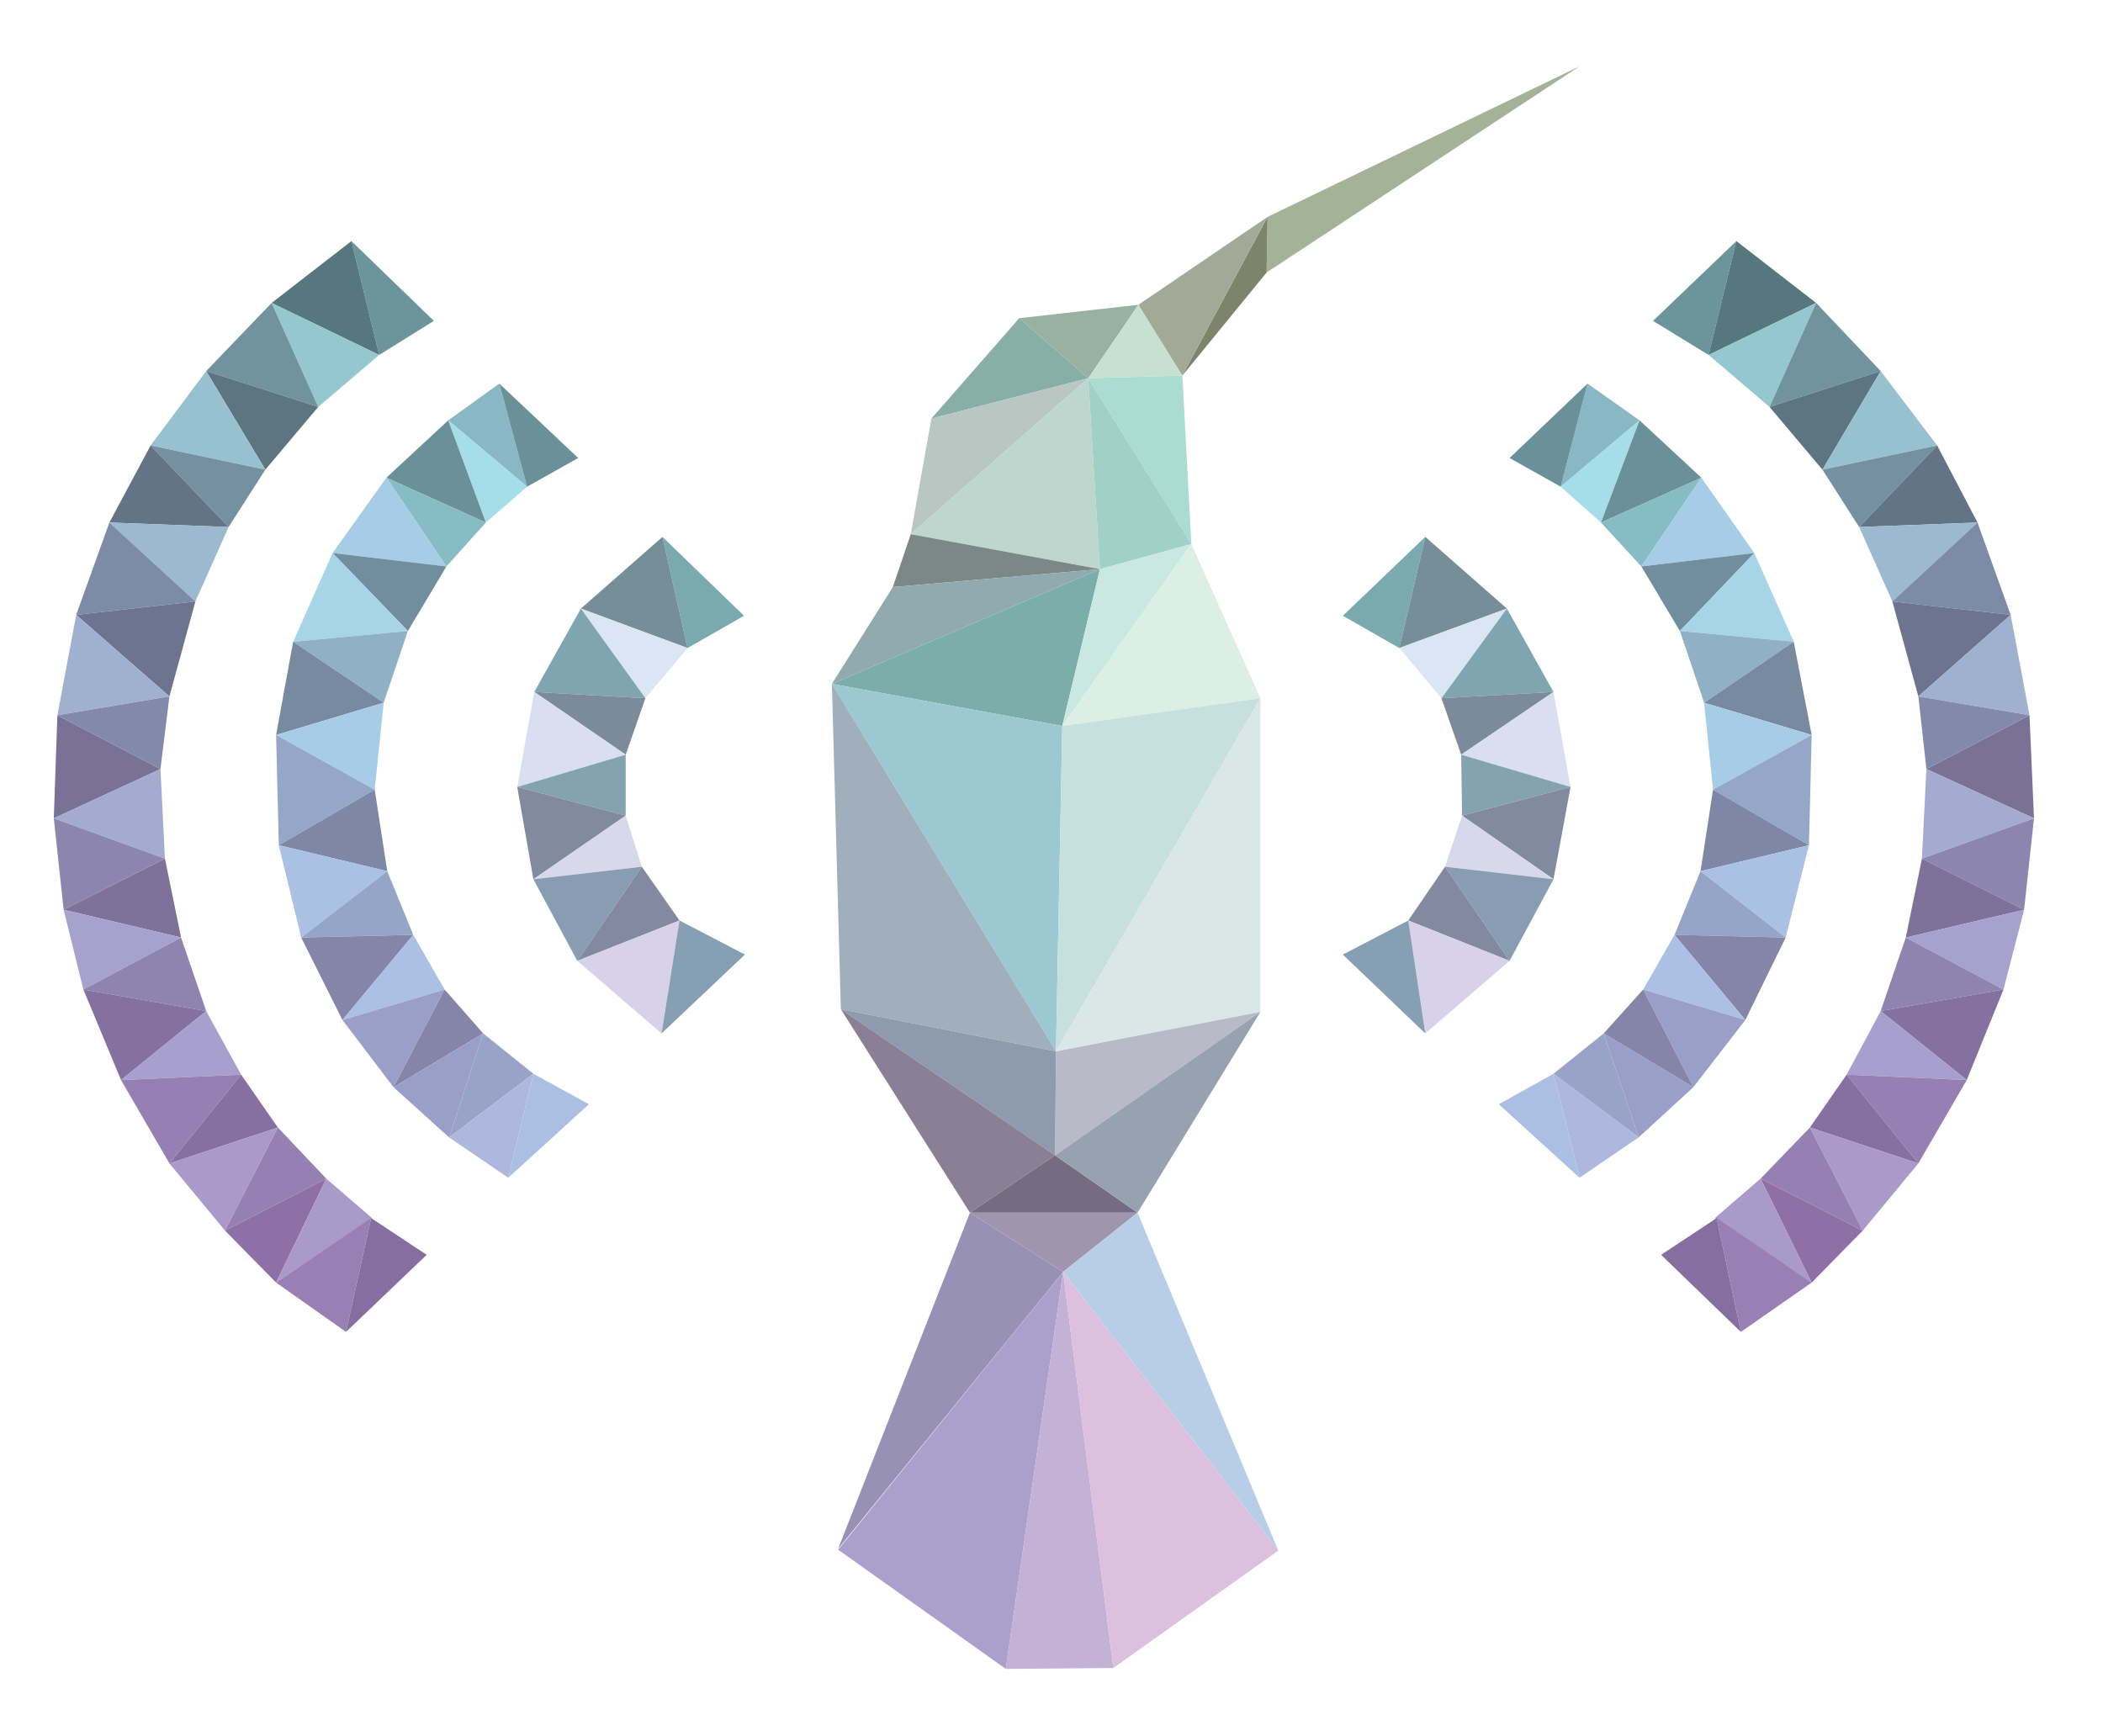
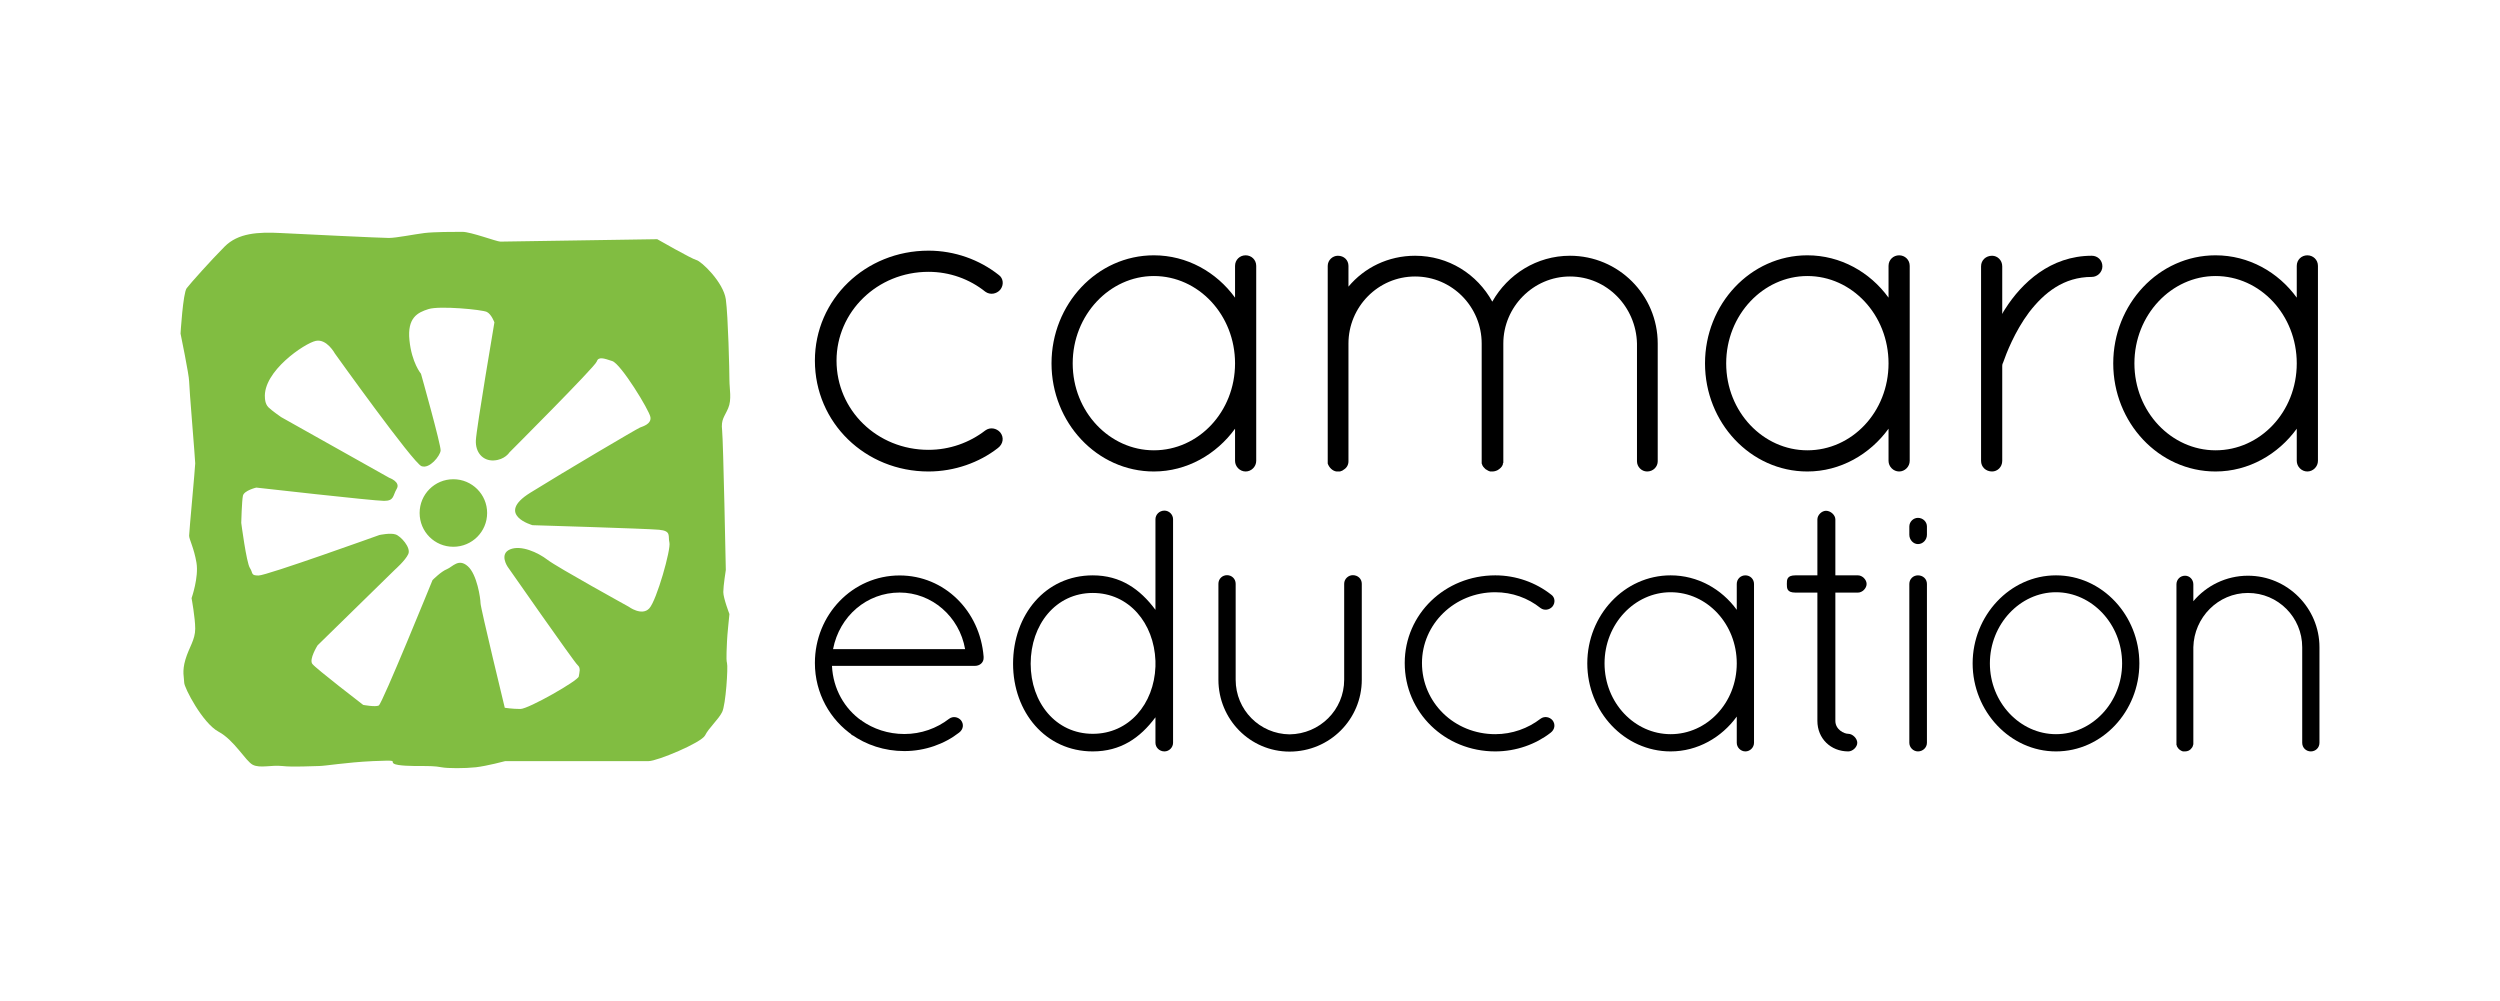
- <svg xmlns="http://www.w3.org/2000/svg" viewBox="0 0 234.6 193.6">
-   <path fill="#99B1A3" d="M113.7 35.5l7.7 6.7L127 34z" />
-   <path fill="#C7E1D1" d="M131.9 41.9L127 34l-5.6 8.2z" />
-   <path fill="#87AFA6" d="M113.7 35.5l-9.8 11.2 17.5-4.5z" />
-   <path fill="#B8C7C1" d="M101.6 59.6l19.8-17.4-17.5 4.5z" />
-   <path fill="#ABDCD2" d="M132.9 60.7l-1-18.8-10.5.3z" />
-   <path fill="#BDD6CE" d="M122.7 63.5l-1.3-21.3-19.8 17.4z" />
-   <path fill="#A0D0C6" d="M132.9 60.7l-10.2 2.8-1.3-21.3z" />
-   <path fill="#7C8886" d="M99.6 65.5l23.1-2-21.1-3.9z" />
-   <path fill="#91AAAE" d="M122.7 63.5L92.8 76.3l6.8-10.8z" />
-   <path fill="#7BAEA9" d="M118.5 81l-25.7-4.7 29.9-12.8z" />
-   <path fill="#C8E8E1" d="M132.9 60.7L118.5 81l4.2-17.5z" />
-   <path fill="#DBEFE5" d="M140.6 77.9L118.5 81l14.4-20.3z" />
-   <path fill="#9BC8D1" d="M117.8 117.3l.7-36.3-25.7-4.7z" />
-   <path fill="#A1AEBC" d="M93.8 112.6l24 4.7-25-41z" />
-   <path fill="#C5E0DF" d="M140.6 77.9l-22.8 39.4.7-36.3z" />
-   <path fill="#DAE7E7" d="M140.6 112.9l-22.8 4.4 22.8-39.4z" />
-   <path fill="#B8BAC8" d="M117.7 128.9l22.9-16-22.8 4.4z" />
-   <path fill="#8E9BAF" d="M93.8 112.6l23.9 16.3.1-11.6z" />
-   <path fill="#8B7F96" d="M108.2 135.3l9.5-6.4-23.9-16.3z" />
-   <path fill="#766C81" d="M126.9 135.3l-9.2-6.4-9.5 6.4z" />
-   <path fill="#97A2B1" d="M126.9 135.3l-9.2-6.4 22.9-16z" />
-   <path fill="#9F96AE" d="M118.6 141.9l8.3-6.6h-18.7z" />
-   <path fill="#9792B5" d="M93.5 172.8l25.1-30.9-10.4-6.6z" />
-   <path fill="#ABA0CB" d="M112.2 186.2l-18.7-13.3 25.1-31z" />
-   <path fill="#C3B1D6" d="M124.2 186.1l-12 .1 6.4-44.3z" />
-   <path fill="#DCC0DD" d="M142.6 173l-18.4 13.1-5.6-44.2z" />
-   <path fill="#B8CEE7" d="M126.9 135.3l15.7 37.7-24-31.1z" />
-   <path fill="#A4B398" d="M176.2 7.4l-34.8 16.8-.1 6.2z" />
-   <path fill="#7E836C" d="M141.4 24.2l-.1 6.2-9.4 11.5z" />
-   <path fill="#A2AA97" d="M127 34l14.4-9.8-9.5 17.7z" />
-   <g>
-     <path fill="#7AA9AE" d="M149.8 68.7l9.2-8.8-2.9 12.4-6.3-3.6" />
-     <path fill="#768E98" d="M168.1 67.9l-9.1-8-2.9 12.4z" />
-     <path fill="#DAE6F3" d="M160.8 77.9l-4.7-5.6 12-4.4z" />
-     <path fill="#7FA6B0" d="M173.3 77.2l-5.2-9.3-7.3 10z" />
-     <path fill="#7B8B9B" d="M163 84.2l-2.2-6.3 12.5-.7z" />
-     <path fill="#D9DFF1" d="M175.2 87.8l-1.9-10.6-10.3 7z" />
-     <path fill="#83A3B1" d="M163.1 91l-.1-6.8 12.2 3.6z" />
-     <path fill="#818A9F" d="M173.3 98.1l1.9-10.3-12.1 3.2z" />
-     <path fill="#D8D8ED" d="M161.2 96.7l1.9-5.7 10.2 7.1z" />
-     <path fill="#889DB2" d="M168.4 107.2l4.9-9.1-12.1-1.4z" />
-     <path fill="#8289A0" d="M157.1 102.7l4.1-6 7.2 10.5z" />
-     <path fill="#D7D2E9" d="M159 115.3l9.4-8.1-11.3-4.5z" />
-     <path fill="#869FB3" d="M149.8 106.5l7.3-3.8 1.9 12.6z" />
-     <g>
-       <path fill="#6B949B" d="M190.6 39.6l-6.2-3.8 9.3-8.9z" />
-       <path fill="#56777D" d="M202.6 33.8l-8.9-6.9-3.1 12.7z" />
-       <path fill="#94C7D0" d="M197.4 45.4l-6.8-5.8 12-5.8z" />
-       <path fill="#70939D" d="M209.8 41.4l-7.2-7.6-5.2 11.6z" />
-       <path fill="#5D7581" d="M203.3 52.4l-5.9-7 12.4-4z" />
-       <path fill="#98C1D0" d="M216.1 49.7l-6.3-8.3-6.5 11z" />
-       <path fill="#7490A1" d="M207.4 58.8l-4.1-6.4 12.8-2.7z" />
-       <path fill="#637487" d="M220.6 58.3l-4.5-8.6-8.7 9.1z" />
-       <path fill="#9BBACF" d="M211.1 67.1l-3.7-8.3 13.2-.5z" />
-       <path fill="#7C8CA6" d="M224.3 68.6l-3.7-10.3-9.5 8.8z" />
-       <path fill="#6D748F" d="M214 77.7l-2.9-10.6 13.2 1.5z" />
-       <path fill="#A0B1D0" d="M226.4 79.8l-2.1-11.2-10.3 9.1z" />
-       <path fill="#7A7296" d="M226.9 91.3l-.5-11.5-11.5 6z" />
-       <path fill="#8389AA" d="M214 77.7l.9 8.1 11.5-6z" />
-       <path fill="#A3ABCF" d="M214.4 95.8l.5-10 12 5.5z" />
-       <path fill="#8C85AE" d="M225.8 101.5l1.1-10.2-12.5 4.5z" />
-       <path fill="#7E729B" d="M212.6 104.6l1.8-8.8 11.4 5.7z" />
-       <path fill="#A6A2CD" d="M223.5 110.4l2.3-8.9-13.2 3.1z" />
-       <path fill="#8F84AE" d="M209.8 112.8l2.8-8.2 10.9 5.8z" />
-       <path fill="#8571A0" d="M219.4 120.5l4.1-10.1-13.7 2.4z" />
-       <path fill="#A79FCE" d="M206 119.9l3.8-7.1 9.6 7.7z" />
-       <path fill="#957FB3" d="M214 129.8l5.4-9.3-13.4-.6z" />
-       <path fill="#8670A1" d="M201.9 125.8l4.1-5.9 8 9.9z" />
-       <path fill="#AA99C9" d="M207.8 137.3l6.2-7.5-12.1-4z" />
-       <path fill="#9480B3" d="M196.4 131.5l5.5-5.7 5.9 11.5z" />
-       <path fill="#8E70A7" d="M202.1 143.1l5.7-5.8-11.4-5.8z" />
-       <path fill="#A99ACA" d="M191.3 135.9l5.1-4.4 5.7 11.6z" />
-       <path fill="#987FB4" d="M194.2 148.6l7.9-5.5-10.6-7.2z" />
-       <path fill="#866FA0" d="M185.3 140l6.2-4.1 2.7 12.7z" />
-     </g>
-     <g>
-       <path fill="#8AB7C4" d="M182.9 46.9l-5.8-4.1-3 11.5z" />
-       <path fill="#A5DDE9" d="M178.6 58.3l-4.5-4 8.8-7.4z" />
-       <path fill="#6A909A" d="M189.8 53.3l-6.9-6.4-4.3 11.4z" />
-       <path fill="#87BCC4" d="M183.1 63.2l-4.5-4.9 11.2-5z" />
-       <path fill="#A7CCE5" d="M195.7 61.7l-5.9-8.4-6.7 9.9z" />
-       <path fill="#708E9D" d="M187.4 70.4l-4.3-7.2 12.6-1.5z" />
-       <path fill="#A7D5E7" d="M200.1 71.6l-4.4-9.9-8.3 8.7z" />
-       <path fill="#8FB0C5" d="M190.1 78.4l-2.7-8 12.7 1.2z" />
-       <path fill="#778AA0" d="M202.1 82l-12-3.6 10-6.8z" />
-       <path fill="#A7CCE5" d="M191.1 88.1l-1-9.7 12 3.6z" />
-       <path fill="#94A7C6" d="M201.8 94.3l-10.7-6.2 11-6.1z" />
-       <path fill="#7E88A6" d="M189.7 97.2l1.4-9.1 10.7 6.2z" />
-       <path fill="#AAC1E3" d="M199.2 104.6l-9.5-7.4 12.1-2.9z" />
-       <path fill="#95A5C5" d="M186.8 104.3l2.9-7.1 9.5 7.4z" />
-       <path fill="#8485A8" d="M194.7 113.8l4.5-9.2-12.4-.3z" />
-       <path fill="#ABC0E3" d="M183.3 110.4l3.5-6.1 7.9 9.5z" />
-       <path fill="#9A9FC7" d="M188.9 121.3l5.8-7.5-11.4-3.4z" />
-       <path fill="#8585A9" d="M178.9 115.3l4.4-4.9 5.6 10.9z" />
-       <path fill="#9A9FC7" d="M182.8 126.9l6.1-5.6-10-6z" />
-       <path fill="#99A2C7" d="M173.3 119.8l5.6-4.5 3.9 11.6z" />
-       <path fill="#AEB8DE" d="M176.2 131.4l6.6-4.5-9.5-7.1z" />
-       <path fill="#ABBFE3" d="M167.2 123.2l6.1-3.4 2.9 11.6z" />
-       <g>
-         <path fill="#6A909A" d="M174.1 54.3l-5.7-3.2 8.7-8.3z" />
-       </g>
-     </g>
-   </g>
-   <g>
-     <path fill="#7AA9AE" d="M83 68.7l-9.1-8.8 2.8 12.4 6.3-3.6" />
-     <path fill="#768E98" d="M64.8 67.9l9.1-8 2.8 12.4z" />
-     <path fill="#DAE6F3" d="M72 77.9l4.7-5.6-11.9-4.4z" />
-     <path fill="#7FA6B0" d="M59.6 77.2l5.2-9.3 7.2 10z" />
-     <path fill="#7B8B9B" d="M69.8 84.2l2.2-6.3-12.4-.7z" />
-     <path fill="#D9DFF1" d="M57.7 87.8l1.9-10.6 10.2 7z" />
-     <path fill="#83A3B1" d="M69.8 91v-6.8l-12.1 3.6z" />
-     <path fill="#818A9F" d="M59.5 98.1l-1.8-10.3L69.8 91z" />
-     <path fill="#D8D8ED" d="M71.6 96.7L69.8 91l-10.3 7.1z" />
-     <path fill="#889DB2" d="M64.4 107.2l-4.9-9.1 12.1-1.4z" />
-     <path fill="#8289A0" d="M75.8 102.7l-4.2-6-7.2 10.5z" />
-     <path fill="#D7D2E9" d="M73.8 115.3l-9.4-8.1 11.4-4.5z" />
-     <path fill="#869FB3" d="M83.1 106.5l-7.3-3.8-2 12.6z" />
-     <g>
-       <path fill="#6B949B" d="M42.3 39.6l6.1-3.8-9.2-8.9z" />
-       <path fill="#56777D" d="M30.3 33.8l8.9-6.9 3.1 12.7z" />
-       <path fill="#94C7D0" d="M35.5 45.4l6.8-5.8-12-5.8z" />
-       <path fill="#70939D" d="M23 41.4l7.3-7.6 5.2 11.6z" />
-       <path fill="#5D7581" d="M29.6 52.4l5.9-7-12.5-4z" />
-       <path fill="#98C1D0" d="M16.8 49.7l6.2-8.3 6.6 11z" />
-       <path fill="#7490A1" d="M25.5 58.8l4.1-6.4-12.8-2.7z" />
-       <path fill="#637487" d="M12.2 58.3l4.6-8.6 8.7 9.1z" />
-       <path fill="#9BBACF" d="M21.8 67.1l3.7-8.3-13.3-.5z" />
-       <path fill="#7C8CA6" d="M8.5 68.6l3.7-10.3 9.6 8.8z" />
-       <path fill="#6D748F" d="M18.9 77.7l2.9-10.6-13.3 1.5z" />
-       <path fill="#A0B1D0" d="M6.4 79.8l2.1-11.2 10.4 9.1z" />
-       <path fill="#7A7296" d="M6 91.3l.4-11.5 11.5 6z" />
-       <path fill="#8389AA" d="M18.9 77.7l-1 8.1-11.5-6z" />
-       <path fill="#A3ABCF" d="M18.4 95.8l-.5-10L6 91.3z" />
-       <path fill="#8C85AE" d="M7.1 101.5L6 91.3l12.4 4.5z" />
-       <path fill="#7E729B" d="M20.2 104.6l-1.8-8.8-11.3 5.7z" />
-       <path fill="#A6A2CD" d="M9.3 110.4l-2.2-8.9 13.1 3.1z" />
-       <path fill="#8F84AE" d="M23 112.8l-2.8-8.2-10.9 5.8z" />
-       <path fill="#8571A0" d="M13.5 120.5l-4.2-10.1 13.7 2.4z" />
-       <path fill="#A79FCE" d="M26.9 119.9l-3.9-7.1-9.5 7.7z" />
-       <path fill="#957FB3" d="M18.9 129.8l-5.4-9.3 13.4-.6z" />
-       <path fill="#8670A1" d="M31 125.8l-4.1-5.9-8 9.9z" />
-       <path fill="#AA99C9" d="M25.1 137.3l-6.2-7.5 12.1-4z" />
-       <path fill="#9480B3" d="M36.4 131.5l-5.4-5.7-5.9 11.5z" />
-       <path fill="#8E70A7" d="M30.8 143.1l-5.7-5.8 11.3-5.8z" />
-       <path fill="#A99ACA" d="M41.5 135.9l-5.1-4.4-5.6 11.6z" />
-       <path fill="#987FB4" d="M38.6 148.6l-7.8-5.5 10.6-7.2z" />
-       <path fill="#866FA0" d="M47.6 140l-6.2-4.1-2.8 12.7z" />
-     </g>
-     <g>
-       <path fill="#8AB7C4" d="M50 46.9l5.7-4.1 3.1 11.5z" />
-       <path fill="#A5DDE9" d="M54.2 58.3l4.6-4-8.8-7.4z" />
-       <path fill="#6A909A" d="M43.1 53.3l6.9-6.4 4.2 11.4z" />
-       <path fill="#87BCC4" d="M49.8 63.2l4.4-4.9-11.1-5z" />
-       <path fill="#A7CCE5" d="M37.1 61.7l6-8.4 6.7 9.9z" />
-       <path fill="#708E9D" d="M45.5 70.4l4.3-7.2-12.7-1.5z" />
-       <path fill="#A7D5E7" d="M32.7 71.6l4.4-9.9 8.4 8.7z" />
-       <path fill="#8FB0C5" d="M42.8 78.4l2.7-8-12.8 1.2z" />
-       <path fill="#778AA0" d="M30.8 82l12-3.6-10.1-6.8z" />
-       <path fill="#A7CCE5" d="M41.8 88.1l1-9.7-12 3.6z" />
-       <path fill="#94A7C6" d="M31.1 94.3l10.7-6.2-11-6.1z" />
-       <path fill="#7E88A6" d="M43.2 97.2l-1.4-9.1-10.7 6.2z" />
-       <path fill="#AAC1E3" d="M33.6 104.6l9.6-7.4-12.1-2.9z" />
-       <path fill="#95A5C5" d="M46.1 104.3l-2.9-7.1-9.6 7.4z" />
-       <path fill="#8485A8" d="M38.2 113.8l-4.6-9.2 12.5-.3z" />
-       <path fill="#ABC0E3" d="M49.6 110.4l-3.5-6.1-7.9 9.5z" />
-       <path fill="#9A9FC7" d="M43.9 121.3l-5.7-7.5 11.4-3.4z" />
-       <path fill="#8585A9" d="M53.9 115.3l-4.3-4.9-5.7 10.9z" />
-       <path fill="#9A9FC7" d="M50.1 126.9l-6.2-5.6 10-6z" />
-       <path fill="#99A2C7" d="M59.5 119.8l-5.6-4.5-3.8 11.6z" />
-       <path fill="#AEB8DE" d="M56.7 131.4l-6.6-4.5 9.4-7.1z" />
-       <path fill="#ABBFE3" d="M65.7 123.2l-6.2-3.4-2.8 11.6z" />
-       <g>
-         <path fill="#6A909A" d="M58.8 54.3l5.7-3.2-8.8-8.3z" />
+ <svg xmlns="http://www.w3.org/2000/svg" version="1.1" id="svg5283" xml:space="preserve" width="755.905" height="302.363" viewBox="0 0 755.905 302.363">
+   <defs id="defs5287">
+     <clipPath clipPathUnits="userSpaceOnUse" id="clipPath5299">
+       <path d="M 0,226.772 H 566.929 V 0 H 0 Z" id="path5297" />
+     </clipPath>
+   </defs>
+   <g id="g5291" transform="matrix(1.333333,0,0,-1.333333,0,302.3627)">
+     <g id="g5293">
+       <g id="g5295" clip-path="url(#clipPath5299)">
+         <g id="g5301" transform="translate(147.2371,88.8082)">
+           <path d="m 0,0 c -1.697,-1.837 -4.703,0.4 -4.703,0.4 0,0 -16.149,8.908 -18.359,10.602 -2.225,1.716 -6.047,3.412 -8.508,2.378 -2.514,-1.054 -0.555,-3.933 -0.555,-3.933 0,0 15.104,-21.655 15.865,-22.297 0.793,-0.663 0.399,-1.705 0.266,-2.598 -0.127,-0.933 -11.392,-7.363 -13.229,-7.363 -1.836,0 -3.546,0.272 -3.546,0.272 0,0 -5.5,22.667 -5.5,23.722 0,1.042 -0.783,6.55 -2.897,8.384 -2.084,1.846 -3.402,-0.12 -4.709,-0.67 -1.318,-0.502 -3.277,-2.478 -3.277,-2.478 0,0 -11.4,-28.045 -12.194,-28.447 -0.775,-0.381 -3.533,0.141 -3.533,0.141 0,0 -10.748,8.255 -11.533,9.298 -0.787,1.054 1.189,4.204 1.189,4.204 l 17.55,17.171 c 0,0 2.38,2.096 3.025,3.54 0.656,1.445 -1.698,4.063 -2.889,4.444 -1.18,0.402 -3.66,-0.131 -3.66,-0.131 0,0 -25.555,-9.187 -27.401,-9.187 -1.845,0 -1.195,0.541 -1.97,1.715 -0.785,1.183 -1.961,10.221 -1.961,10.221 0,0 0.127,4.994 0.381,6.17 0.277,1.183 3.029,1.834 3.029,1.834 0,0 26.596,-3.01 28.969,-3.01 2.352,0 1.949,1.176 2.882,2.738 0.922,1.575 -1.709,2.498 -1.709,2.498 L -83.488,43.38 c 0,0 -2.096,1.444 -2.883,2.226 -0.785,0.786 -0.785,2.097 -0.785,2.097 -0.529,6.029 9.035,12.439 11.529,12.959 2.491,0.534 4.336,-2.868 4.336,-2.868 0,0 17.807,-24.905 19.647,-25.548 1.839,-0.672 4.205,2.348 4.328,3.531 0.123,1.174 -4.453,17.423 -4.453,17.423 0,0 -2.102,2.487 -2.617,7.604 -0.52,5.104 1.822,6.288 4.326,7.071 2.472,0.792 12.171,-0.115 13.23,-0.652 1.043,-0.521 1.709,-2.367 1.709,-2.367 0,0 -4.067,-23.973 -4.201,-26.732 -0.142,-2.748 1.576,-4.702 4.047,-4.575 2.506,0.123 3.568,1.827 3.568,1.827 0,0 19.391,19.4 19.777,20.573 0.391,1.203 1.571,0.782 3.544,0.131 C -6.422,55.437 0,44.944 0.26,43.38 0.522,41.807 -1.457,41.274 -2.098,41.013 -2.773,40.744 -19.006,31.184 -27.01,26.208 c -8.001,-4.983 0.542,-7.343 0.542,-7.343 0,0 25.816,-0.771 28.687,-1.033 2.877,-0.27 1.983,-1.443 2.346,-2.887 C 4.975,13.491 1.682,1.813 0,0 m 18.176,-1.284 c 0,0 -1.39,3.601 -1.39,4.985 0,1.395 0.571,5.006 0.571,5.006 0,0 -0.571,29.177 -0.839,31.684 -0.289,2.487 0.533,3.029 1.373,4.997 0.853,1.943 0.285,4.44 0.285,6.389 0,1.936 -0.285,14.437 -0.819,18.329 -0.571,3.892 -5.55,8.631 -6.683,8.893 -1.105,0.28 -8.871,4.723 -8.871,4.723 0,0 -34.744,-0.551 -35.571,-0.551 -0.825,0 -6.677,2.218 -8.611,2.218 -1.943,0 -6.396,0 -8.629,-0.272 -2.217,-0.271 -6.373,-1.114 -8.051,-1.114 -1.666,0 -19.181,0.843 -24.459,1.114 -5.265,0.272 -9.714,0 -12.779,-3.069 -3.037,-3.049 -7.766,-8.335 -8.605,-9.44 -0.842,-1.112 -1.393,-10.29 -1.393,-10.29 0,0 1.945,-9.438 1.945,-10.822 0,-1.386 1.383,-17.775 1.383,-18.607 0,-0.843 -1.383,-15.587 -1.383,-16.41 0,-0.813 1.108,-2.78 1.666,-6.119 0.555,-3.319 -1.11,-8.043 -1.11,-8.043 0,0 0.827,-4.463 0.827,-6.932 0,-2.527 -1.383,-4.182 -2.217,-6.971 -0.827,-2.778 -0.279,-4.161 -0.279,-5.267 0,-1.122 4.176,-9.197 7.787,-11.112 3.617,-1.947 6.113,-6.67 7.776,-7.514 1.675,-0.822 4.16,0 6.673,-0.269 2.499,-0.283 6.936,0 8.321,0 1.391,0 6.135,0.83 12.233,1.113 6.113,0.271 3.89,0 4.734,-0.563 0.822,-0.55 4.433,-0.55 6.109,-0.55 1.674,0 3.34,0 4.715,-0.283 1.394,-0.27 5.285,-0.27 7.787,0 2.493,0.283 6.66,1.396 6.66,1.396 h 32.522 c 1.949,0 11.953,4.171 12.798,5.826 0.813,1.675 3.042,3.622 3.866,5.288 0.839,1.654 1.373,10.279 1.111,11.101 -0.272,0.834 0,4.174 0,4.996 0,0.853 0.547,6.14 0.547,6.14 m -62.61,30.572 c -4.239,0 -7.646,-3.432 -7.646,-7.653 0,-4.252 3.407,-7.664 7.646,-7.664 4.235,0 7.665,3.412 7.665,7.664 0,4.221 -3.43,7.653 -7.665,7.653" style="fill:#81bd41;fill-opacity:1;fill-rule:nonzero;stroke:none" id="path5303" />
+         </g>
+         <g id="g5305" transform="translate(262.0242,75.6031)">
+           <path d="m 0,0 v 1.303 c -0.326,8.555 -5.984,15.4 -14.214,15.4 -8.393,0 -14.083,-7.17 -14.083,-16.052 0,-8.799 5.69,-15.89 14.083,-15.89 8.23,0 13.888,6.764 14.214,15.239 m 0,-11.49 c -3.505,-4.726 -7.94,-7.74 -14.214,-7.74 -10.756,0 -18.075,8.961 -18.075,19.881 0,11.081 7.319,20.044 18.075,20.044 6.274,0 10.709,-3.096 14.214,-7.821 v 20.548 c 0,1.059 0.896,1.954 2.037,1.954 1.06,0 1.956,-0.895 1.956,-1.954 V 1.466 0.651 -17.275 c 0,-1.059 -0.896,-1.955 -1.956,-1.955 -1.141,0 -2.037,0.896 -2.037,1.955 z" style="fill:#000000;fill-opacity:1;fill-rule:nonzero;stroke:none" id="path5307" />
+         </g>
+         <g id="g5309" transform="translate(276.3015,94.3834)">
+           <path d="M 0,0 C 0,1.142 0.898,1.956 1.956,1.956 3.015,1.956 3.912,1.142 3.912,0 v -21.756 c 0,-6.845 5.46,-12.305 12.222,-12.386 6.846,0.081 12.386,5.541 12.386,12.386 V 0 c 0,1.142 0.979,1.956 1.955,1.956 1.142,0 2.038,-0.814 2.038,-1.956 v -21.756 c 0,-8.963 -7.253,-16.297 -16.379,-16.297 C 7.171,-38.053 0,-30.719 0,-21.756 Z" style="fill:#000000;fill-opacity:1;fill-rule:nonzero;stroke:none" id="path5311" />
+         </g>
+         <g id="g5313" transform="translate(318.552,76.4166)">
+           <path d="m 0,0 c 0,11.082 9.127,19.882 20.533,19.882 4.728,0 9.208,-1.63 12.712,-4.4 0.816,-0.57 0.98,-1.793 0.245,-2.689 -0.652,-0.732 -1.793,-0.978 -2.689,-0.326 -2.851,2.282 -6.438,3.586 -10.268,3.586 C 11.245,16.053 3.911,8.801 3.911,0 c 0,-8.962 7.334,-16.135 16.622,-16.135 3.83,0 7.417,1.306 10.268,3.504 0.896,0.653 2.037,0.408 2.689,-0.324 0.735,-0.897 0.571,-2.118 -0.406,-2.853 -3.343,-2.608 -7.823,-4.236 -12.551,-4.236 C 9.127,-20.044 0,-11.244 0,0" style="fill:#000000;fill-opacity:1;fill-rule:nonzero;stroke:none" id="path5315" />
+         </g>
+         <g id="g5317" transform="translate(393.8479,76.3356)">
+           <path d="m 0,0 c 0,8.963 -6.761,16.134 -14.992,16.134 -8.148,0 -14.991,-7.171 -14.991,-16.134 0,-8.963 6.843,-16.054 14.991,-16.054 C -6.761,-16.054 0,-8.963 0,0 m 3.912,18.008 v -36.016 c 0,-1.058 -0.896,-1.955 -1.955,-1.955 -1.06,0 -1.957,0.897 -1.957,1.955 v 5.948 c -3.422,-4.726 -8.881,-7.903 -14.992,-7.903 -10.511,0 -18.904,9.044 -18.904,19.963 0,10.919 8.393,19.963 18.904,19.963 6.111,0 11.57,-3.097 14.992,-7.821 v 5.866 c 0,1.14 0.897,1.955 1.957,1.955 1.059,0 1.955,-0.815 1.955,-1.955" style="fill:#000000;fill-opacity:1;fill-rule:nonzero;stroke:none" id="path5319" />
+         </g>
+         <g id="g5321" transform="translate(423.2952,94.3434)">
+           <path d="m 0,0 c 0,-0.977 -0.977,-1.956 -1.955,-1.956 h -5.133 v -29.09 c 0,-1.954 1.955,-2.933 2.934,-2.933 0.977,0 2.036,-1.059 2.036,-2.037 0,-0.977 -1.059,-1.955 -2.036,-1.955 -3.993,0 -7.01,2.933 -7.01,6.925 v 29.09 h -4.969 c -1.956,0 -1.956,0.979 -1.956,1.956 0,0.979 0,1.955 1.956,1.955 h 4.969 v 12.688 c 0,0.977 0.98,1.955 1.957,1.955 1.06,0 2.119,-0.978 2.119,-1.955 V 1.955 h 5.133 C -0.977,1.955 0,0.979 0,0" style="fill:#000000;fill-opacity:1;fill-rule:nonzero;stroke:none" id="path5323" />
+         </g>
+         <g id="g5325" transform="translate(432.9807,94.3434)">
+           <path d="M 0,0 C 0,1.141 0.896,1.955 1.955,1.955 3.096,1.955 3.993,1.141 3.993,0 v -36.016 c 0,-1.058 -0.897,-1.955 -2.038,-1.955 -1.059,0 -1.955,0.897 -1.955,1.955 z m 0,13.038 c 0,1.059 0.896,1.955 1.955,1.955 1.141,0 2.038,-0.896 2.038,-1.955 V 11.162 C 3.993,10.022 3.096,9.045 1.955,9.045 0.896,9.045 0,10.022 0,11.162 Z" style="fill:#000000;fill-opacity:1;fill-rule:nonzero;stroke:none" id="path5327" />
+         </g>
+         <g id="g5329" transform="translate(466.2415,60.2818)">
+           <path d="m 0,0 c 8.147,0 14.993,7.173 14.993,16.054 0,8.882 -6.846,16.134 -14.993,16.134 -8.147,0 -14.992,-7.252 -14.992,-16.134 C -14.992,7.173 -8.147,0 0,0 m 0,36.017 c 10.512,0 18.904,-9.126 18.904,-19.963 C 18.904,5.217 10.512,-3.909 0,-3.909 c -10.43,0 -18.904,9.126 -18.904,19.963 0,10.837 8.474,19.963 18.904,19.963" style="fill:#000000;fill-opacity:1;fill-rule:nonzero;stroke:none" id="path5331" />
+         </g>
+         <g id="g5333" transform="translate(522.0764,80.0006)">
+           <path d="M 0,0 C 0,6.765 -5.459,12.306 -12.304,12.306 -19.065,12.306 -24.525,6.765 -24.689,0 V -21.673 -22 c -0.082,-0.324 -0.162,-0.65 -0.408,-0.896 -0.326,-0.488 -0.896,-0.732 -1.466,-0.732 h -0.491 c -0.569,0.162 -1.057,0.569 -1.301,1.06 -0.082,0.08 -0.082,0.161 -0.082,0.244 0,0.081 -0.083,0.163 -0.083,0.163 V -21.673 0 0.654 14.262 c 0,1.06 0.816,1.954 1.957,1.954 1.058,0 1.874,-0.894 1.874,-1.954 v -3.831 c 2.934,3.505 7.415,5.785 12.385,5.785 C -3.341,16.216 3.911,8.883 3.911,0 v -21.673 c 0,-1.14 -0.895,-1.955 -1.956,-1.955 -1.059,0 -1.955,0.815 -1.955,1.955 z" style="fill:#000000;fill-opacity:1;fill-rule:nonzero;stroke:none" id="path5335" />
+         </g>
+         <g id="g5337" transform="translate(188.9119,79.5709)">
+           <path d="M 0,0 C 1.456,7.507 7.669,12.829 15.098,12.829 22.36,12.829 28.653,7.423 29.946,0 Z m 15.098,16.705 c -10.656,0 -19.215,-8.877 -19.215,-19.857 0,-6.852 3.443,-12.917 8.672,-16.452 0.319,1.534 2.651,1.692 1.932,3.363 -3.855,2.697 -6.482,7.177 -6.731,12.446 h 32.45 c 1.047,0 1.937,0.728 1.937,1.776 v 0.245 0.077 C 33.331,8.635 25.264,16.705 15.098,16.705" style="fill:#000000;fill-opacity:1;fill-rule:nonzero;stroke:none" id="path5339" />
+         </g>
+         <g id="g5341" transform="translate(215.2439,63.7818)">
+           <path d="m 0,0 c -2.815,-2.177 -6.361,-3.463 -10.148,-3.463 -3.689,0 -7.063,1.142 -9.78,3.081 l -1.53,-2.106 c 0.557,0.554 1.559,0.44 1.559,1.831 0,-1.391 -1.002,-1.277 -1.559,-1.831 L -21.66,-2.77 c -0.098,-0.189 -0.158,-0.435 -0.158,-0.766 0,0.331 0.06,0.577 0.158,0.766 l -0.552,-0.759 c 3.366,-2.4 7.53,-3.803 12.064,-3.803 4.667,0 9.104,1.61 12.403,4.188 0.969,0.727 1.132,1.933 0.403,2.82 C 2.012,0.4 0.886,0.647 0,0" style="fill:#000000;fill-opacity:1;fill-rule:nonzero;stroke:none" id="path5343" />
+         </g>
+         <g id="g5345" transform="translate(184.7947,144.9952)">
+           <path d="m 0,0 c 0,13.899 11.448,24.935 25.759,24.935 5.924,0 11.551,-2.038 15.945,-5.517 1.021,-0.719 1.228,-2.249 0.306,-3.373 -0.823,-0.921 -2.251,-1.226 -3.373,-0.412 -3.576,2.864 -8.071,4.501 -12.878,4.501 C 14.107,20.134 4.907,11.036 4.907,0 c 0,-11.244 9.2,-20.233 20.852,-20.233 4.807,0 9.302,1.63 12.878,4.392 1.122,0.821 2.55,0.508 3.373,-0.413 0.922,-1.122 0.715,-2.654 -0.514,-3.575 -4.186,-3.269 -9.813,-5.314 -15.737,-5.314 C 11.448,-25.143 0,-14.107 0,0" style="fill:#000000;fill-opacity:1;fill-rule:nonzero;stroke:none" id="path5347" />
+         </g>
+         <g id="g5349" transform="translate(280.0735,144.3673)">
+           <path d="m 0,0 c 0,11.003 -8.304,19.81 -18.408,19.81 -10.003,0 -18.408,-8.807 -18.408,-19.81 0,-11.01 8.405,-19.712 18.408,-19.712 C -8.304,-19.712 0,-11.01 0,0 m 4.801,22.109 v -44.218 c 0,-1.302 -1.099,-2.406 -2.401,-2.406 -1.298,0 -2.4,1.104 -2.4,2.406 v 7.296 c -4.205,-5.799 -10.905,-9.702 -18.408,-9.702 -12.905,0 -23.212,11.107 -23.212,24.515 0,13.407 10.307,24.507 23.212,24.507 7.503,0 14.203,-3.803 18.408,-9.604 v 7.206 c 0,1.398 1.102,2.398 2.4,2.398 1.302,0 2.401,-1 2.401,-2.398" style="fill:#000000;fill-opacity:1;fill-rule:nonzero;stroke:none" id="path5351" />
+         </g>
+         <g id="g5353" transform="translate(371.2209,148.8673)">
+           <path d="M 0,0 C -0.196,8.307 -6.802,15.205 -15.203,15.205 -23.508,15.205 -30.31,8.307 -30.31,0 v -26.715 -0.301 c 0,-0.096 -0.104,-0.195 -0.104,-0.195 v -0.201 c -0.196,-0.602 -0.698,-1.002 -1.195,-1.302 -0.406,-0.202 -0.804,-0.301 -1.202,-0.301 h -0.3 -0.203 c -0.098,0 -0.197,0.099 -0.197,0.099 -0.202,0 -0.402,0.202 -0.601,0.3 -0.102,0 -0.202,0.106 -0.301,0.202 l -0.301,0.301 c -0.097,0.099 -0.097,0.202 -0.201,0.202 0,0.099 0,0.099 -0.1,0.198 0,0 0,0.104 -0.096,0.202 0,0.099 0,0.195 -0.106,0.3 v 0.301 0.195 V 0 c 0,8.307 -6.699,15.205 -15.103,15.205 -8.404,0 -15.108,-6.898 -15.108,-15.205 v -26.715 c 0,-0.796 -0.398,-1.495 -1.1,-1.901 -0.102,-0.098 -0.403,-0.3 -0.597,-0.3 -0.106,-0.099 -0.204,-0.099 -0.402,-0.099 h -0.3 -0.302 c -0.897,0.099 -1.702,0.902 -2.002,1.804 V -26.715 0 0.799 17.609 c 0,1.301 1.105,2.299 2.304,2.299 1.399,0 2.399,-0.998 2.399,-2.299 v -4.704 c 3.601,4.307 9.004,7.003 15.108,7.003 7.603,0 14.104,-4.2 17.509,-10.408 3.501,6.208 10.104,10.408 17.608,10.408 C -4.201,19.908 4.703,11.003 4.703,0 v -26.715 c 0,-1.196 -0.998,-2.3 -2.401,-2.3 -1.298,0 -2.302,1.104 -2.302,2.3 z" style="fill:#000000;fill-opacity:1;fill-rule:nonzero;stroke:none" id="path5355" />
+         </g>
+         <g id="g5357" transform="translate(428.2659,144.3673)">
+           <path d="m 0,0 c 0,11.003 -8.304,19.81 -18.405,19.81 -10.01,0 -18.411,-8.807 -18.411,-19.81 0,-11.01 8.401,-19.712 18.411,-19.712 C -8.304,-19.712 0,-11.01 0,0 m 4.802,22.109 v -44.218 c 0,-1.302 -1.098,-2.406 -2.398,-2.406 -1.3,0 -2.404,1.104 -2.404,2.406 v 7.296 c -4.201,-5.799 -10.906,-9.702 -18.405,-9.702 -12.91,0 -23.213,11.107 -23.213,24.515 0,13.407 10.303,24.507 23.213,24.507 7.499,0 14.204,-3.803 18.405,-9.604 v 7.206 c 0,1.398 1.104,2.398 2.404,2.398 1.3,0 2.398,-1 2.398,-2.398" style="fill:#000000;fill-opacity:1;fill-rule:nonzero;stroke:none" id="path5359" />
+         </g>
+         <g id="g5361" transform="translate(449.2483,166.3717)">
+           <path d="m 0,0 c 0,1.406 1.105,2.404 2.502,2.404 1.204,0 2.3,-0.998 2.3,-2.404 v -10.8 c 0.202,0.4 0.408,0.797 0.699,1.196 3.706,5.81 10.207,12.008 19.614,12.008 1.301,0 2.4,-0.998 2.4,-2.404 0,-1.3 -1.099,-2.397 -2.4,-2.397 -6.401,0 -10.806,-3.6 -14.21,-8.003 -3.299,-4.405 -5.2,-9.402 -5.901,-11.41 -0.202,-0.397 -0.202,-0.6 -0.202,-0.796 v -21.508 c 0,-1.404 -1.096,-2.406 -2.3,-2.406 -1.397,0 -2.502,1.002 -2.502,2.406 z" style="fill:#000000;fill-opacity:1;fill-rule:nonzero;stroke:none" id="path5363" />
+         </g>
+         <g id="g5365" transform="translate(520.8391,144.3673)">
+           <path d="m 0,0 c 0,11.003 -8.304,19.81 -18.411,19.81 -10.003,0 -18.405,-8.807 -18.405,-19.81 0,-11.01 8.402,-19.712 18.405,-19.712 C -8.304,-19.712 0,-11.01 0,0 m 4.804,22.109 v -44.218 c 0,-1.302 -1.105,-2.406 -2.407,-2.406 -1.298,0 -2.397,1.104 -2.397,2.406 v 7.296 c -4.2,-5.799 -10.904,-9.702 -18.411,-9.702 -12.903,0 -23.206,11.107 -23.206,24.515 0,13.407 10.303,24.507 23.206,24.507 7.507,0 14.211,-3.803 18.411,-9.604 v 7.206 c 0,1.398 1.099,2.398 2.397,2.398 1.302,0 2.407,-1 2.407,-2.398" style="fill:#000000;fill-opacity:1;fill-rule:nonzero;stroke:none" id="path5367" />
+         </g>
      </g>
    </g>
  </g>
</svg>
